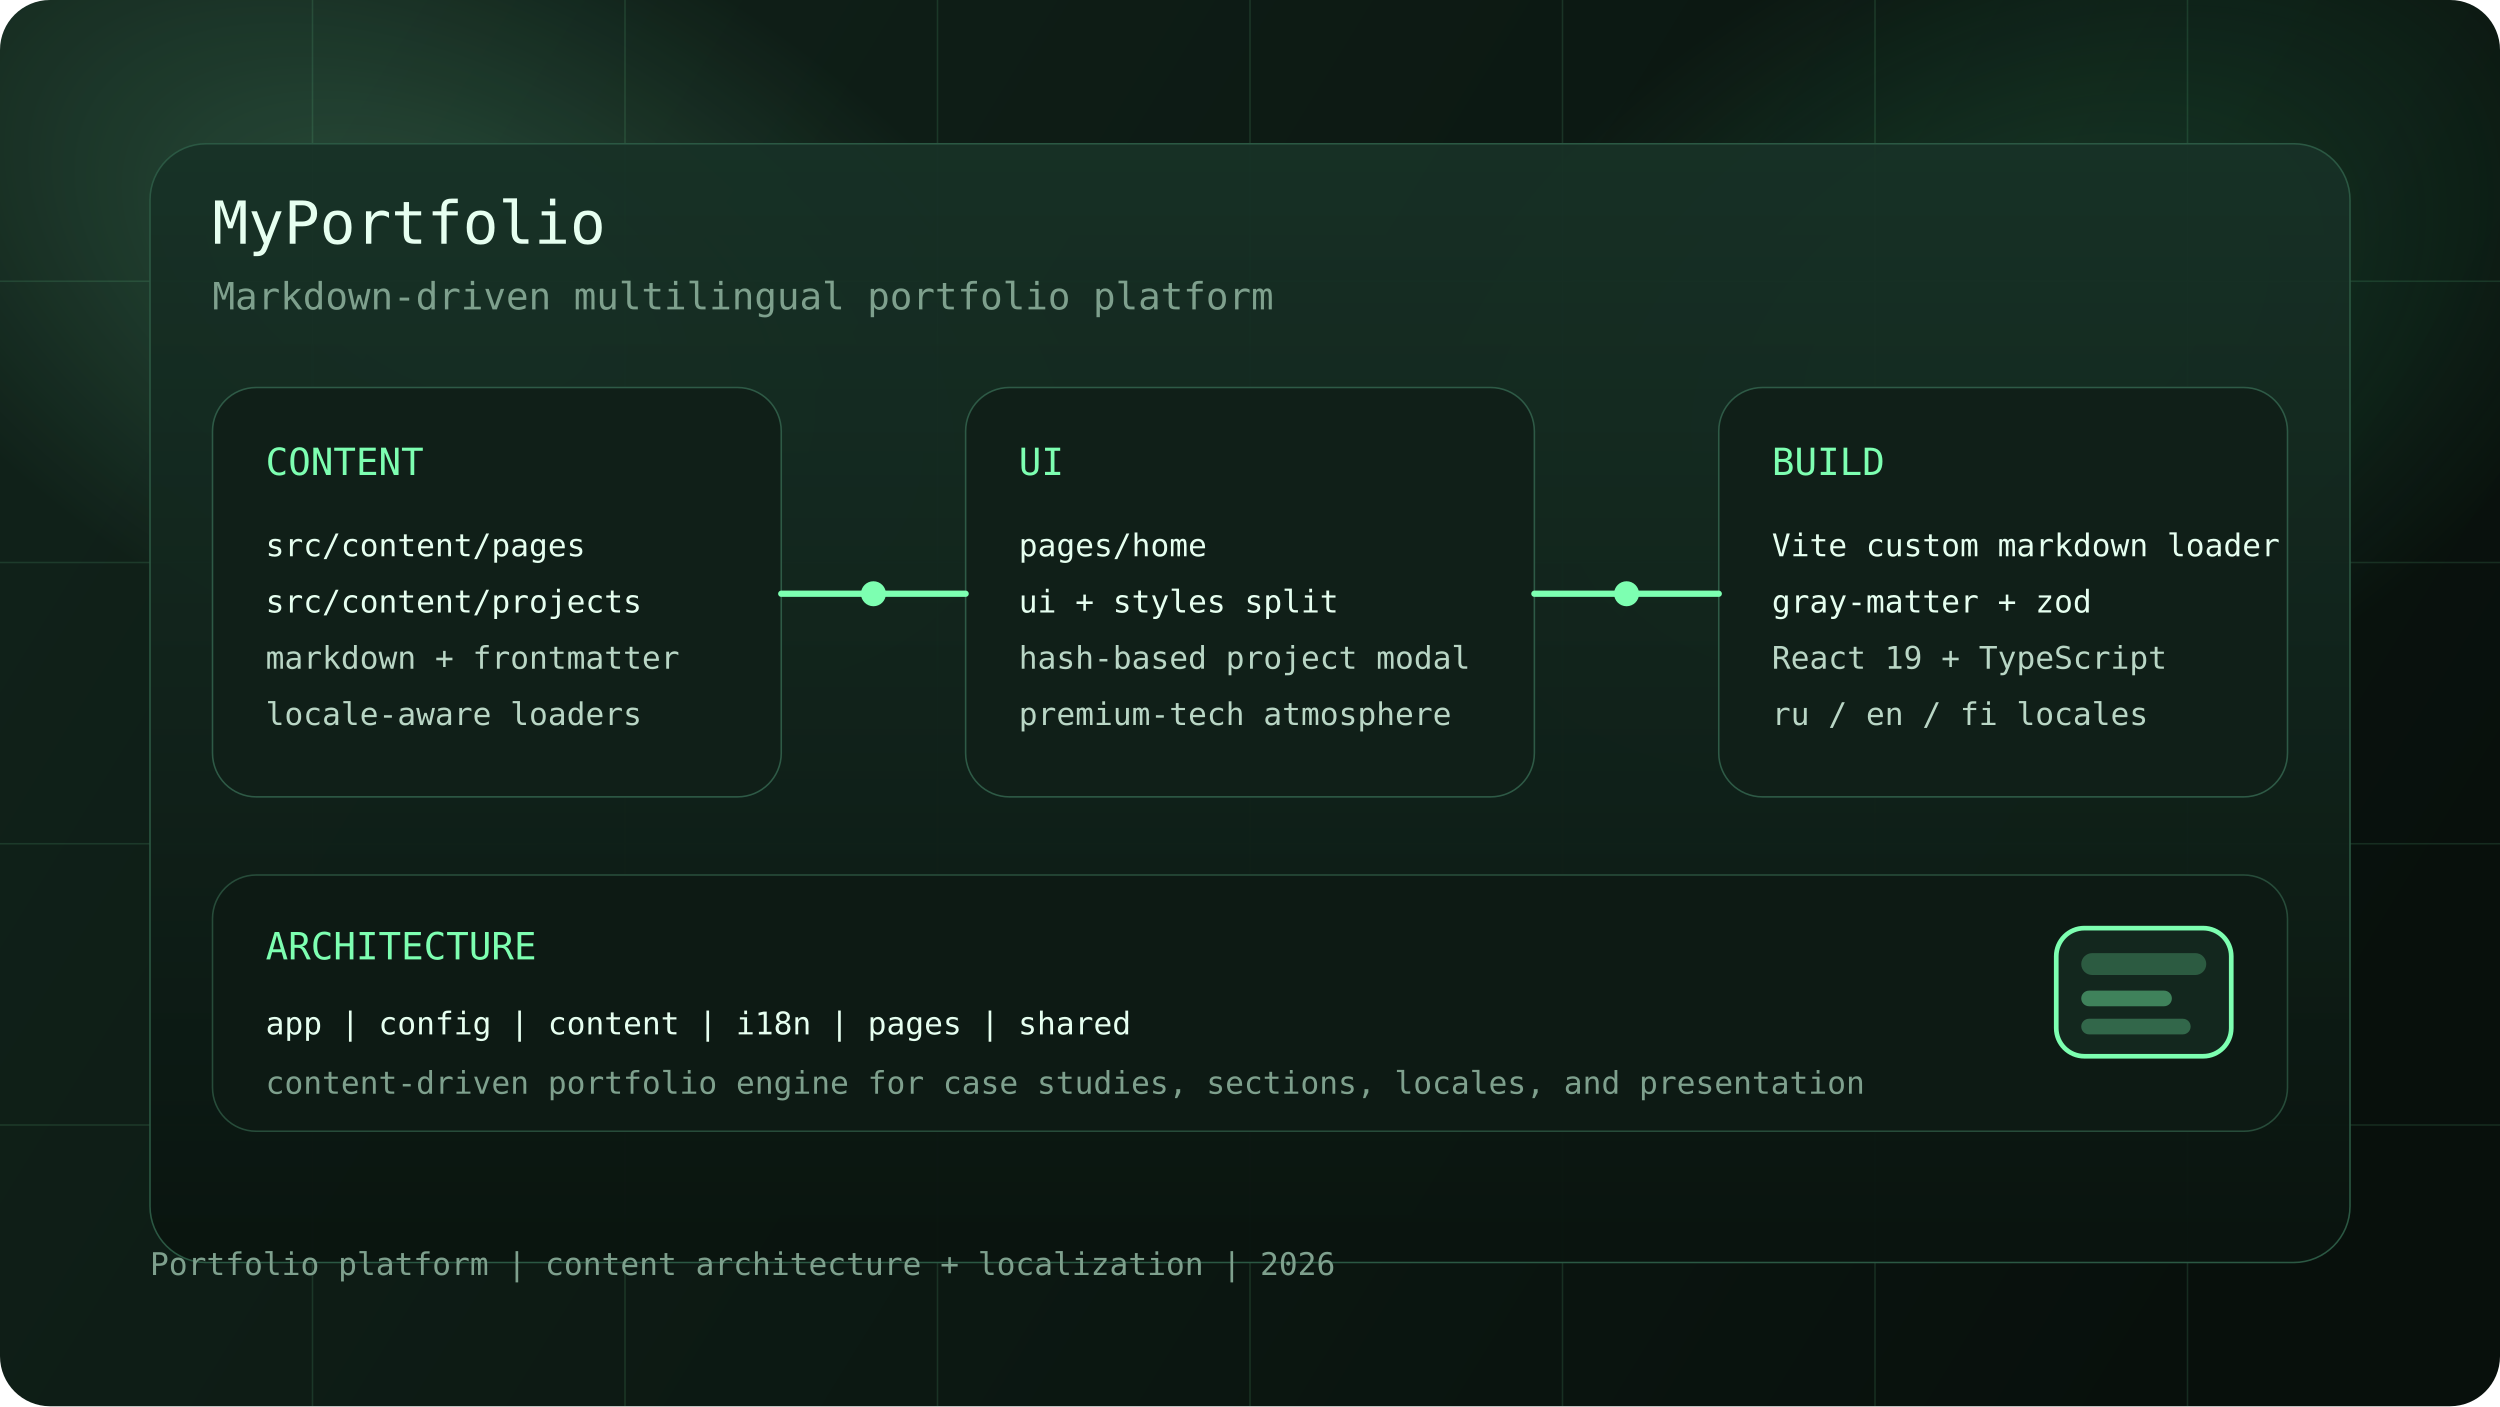
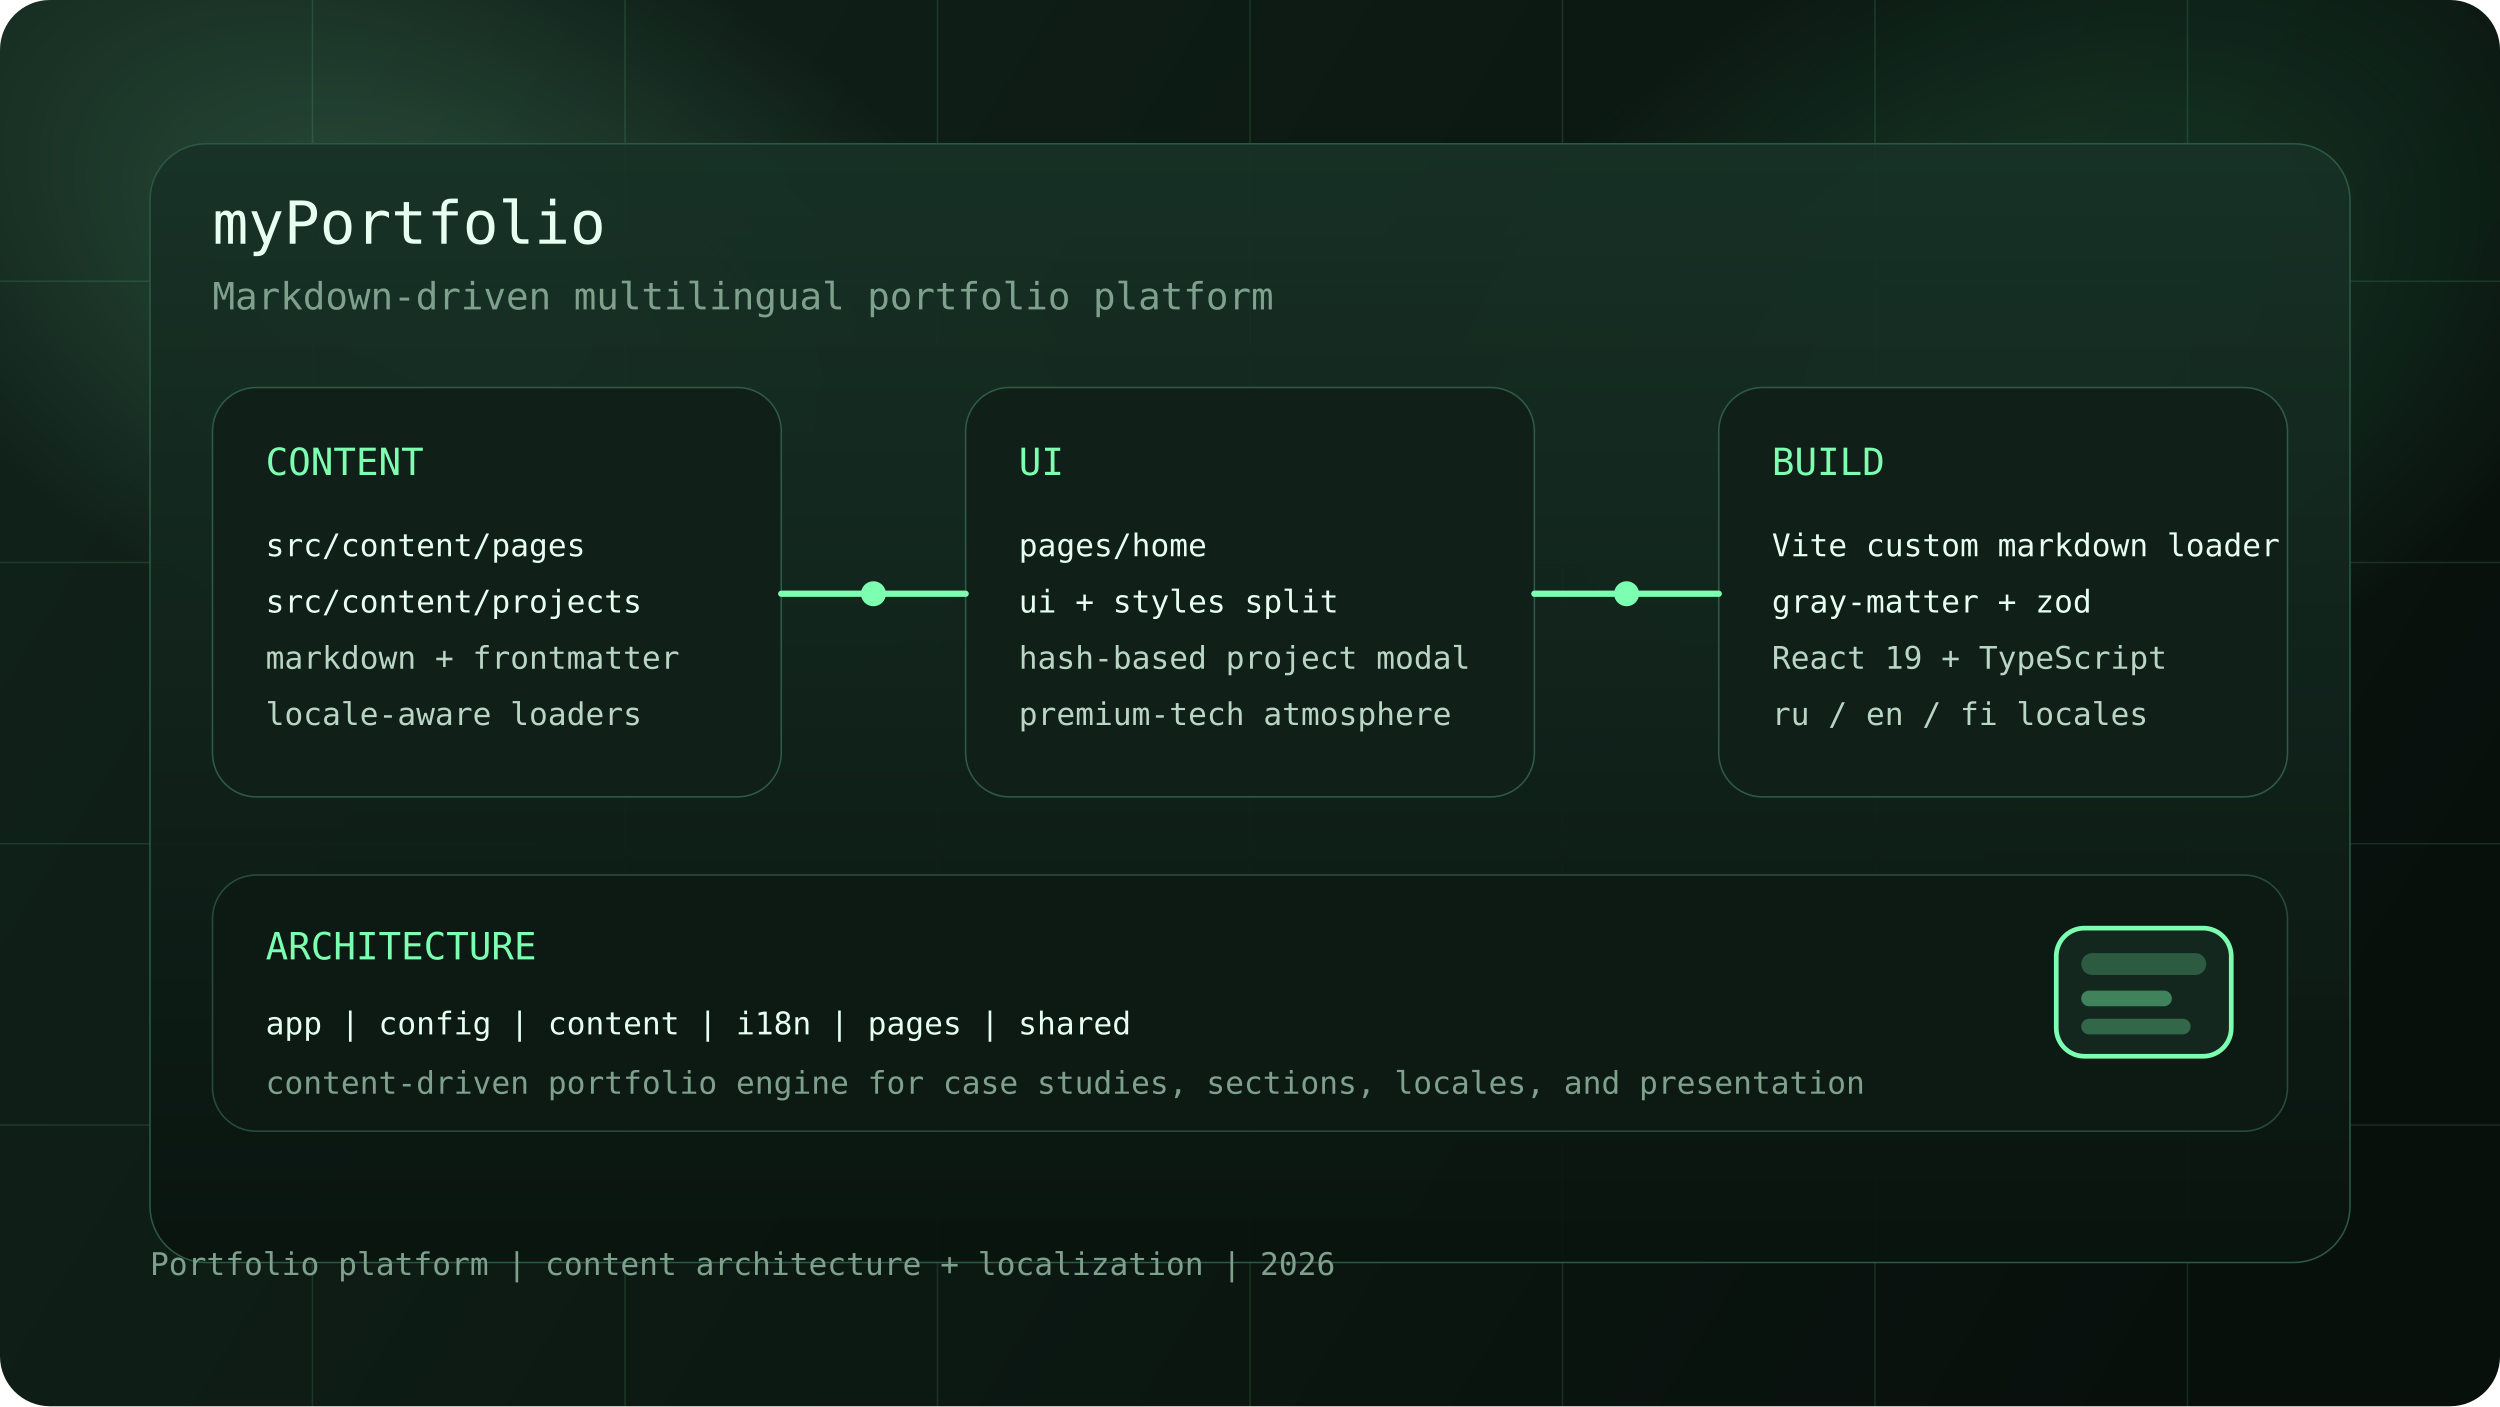
<svg xmlns="http://www.w3.org/2000/svg" width="1600" height="900" viewBox="0 0 1600 900" fill="none">
  <defs>
    <linearGradient id="bg" x1="180" y1="70" x2="1422" y2="836" gradientUnits="userSpaceOnUse">
      <stop stop-color="#102119" />
      <stop offset="1" stop-color="#08100C" />
    </linearGradient>
    <radialGradient id="glowA" cx="0" cy="0" r="1" gradientUnits="userSpaceOnUse" gradientTransform="translate(286 186) rotate(26.4) scale(452 252)">
      <stop stop-color="#8DFFC0" stop-opacity="0.22" />
      <stop offset="1" stop-color="#8DFFC0" stop-opacity="0" />
    </radialGradient>
    <radialGradient id="glowB" cx="0" cy="0" r="1" gradientUnits="userSpaceOnUse" gradientTransform="translate(1292 214) rotate(152.2) scale(434 270)">
      <stop stop-color="#49D48A" stop-opacity="0.22" />
      <stop offset="1" stop-color="#49D48A" stop-opacity="0" />
    </radialGradient>
    <linearGradient id="panel" x1="0" y1="0" x2="0" y2="1">
      <stop stop-color="#173126" stop-opacity="0.94" />
      <stop offset="1" stop-color="#0A140F" stop-opacity="0.98" />
    </linearGradient>
  </defs>
  <rect width="1600" height="900" rx="32" fill="url(#bg)" />
  <rect width="1600" height="900" rx="32" fill="url(#glowA)" />
  <rect width="1600" height="900" rx="32" fill="url(#glowB)" />
  <g opacity="0.12">
    <path d="M0 180H1600" stroke="#7DFFB1" />
    <path d="M0 360H1600" stroke="#7DFFB1" />
    <path d="M0 540H1600" stroke="#7DFFB1" />
    <path d="M0 720H1600" stroke="#7DFFB1" />
    <path d="M200 0V900" stroke="#7DFFB1" />
    <path d="M400 0V900" stroke="#7DFFB1" />
    <path d="M600 0V900" stroke="#7DFFB1" />
    <path d="M800 0V900" stroke="#7DFFB1" />
    <path d="M1000 0V900" stroke="#7DFFB1" />
    <path d="M1200 0V900" stroke="#7DFFB1" />
    <path d="M1400 0V900" stroke="#7DFFB1" />
  </g>
  <rect x="96" y="92" width="1408" height="716" rx="36" fill="url(#panel)" stroke="#2B5843" />
-   <text x="136" y="156" fill="#E6FFF0" font-family="monospace" font-size="38">MyPortfolio</text>
+   <text x="136" y="156" fill="#E6FFF0" font-family="monospace" font-size="38">myPortfolio</text>
  <text x="136" y="198" fill="#7EA08D" font-family="monospace" font-size="24">Markdown-driven multilingual portfolio platform</text>
  <rect x="136" y="248" width="364" height="262" rx="28" fill="#101F18" stroke="#2E5A46" />
  <text x="170" y="304" fill="#7DFFB1" font-family="monospace" font-size="24">CONTENT</text>
  <text x="170" y="356" fill="#E6FFF0" font-family="monospace" font-size="20">src/content/pages</text>
  <text x="170" y="392" fill="#E6FFF0" font-family="monospace" font-size="20">src/content/projects</text>
  <text x="170" y="428" fill="#B9D6C5" font-family="monospace" font-size="20">markdown + frontmatter</text>
  <text x="170" y="464" fill="#B9D6C5" font-family="monospace" font-size="20">locale-aware loaders</text>
  <rect x="618" y="248" width="364" height="262" rx="28" fill="#101F18" stroke="#2E5A46" />
  <text x="652" y="304" fill="#7DFFB1" font-family="monospace" font-size="24">UI</text>
  <text x="652" y="356" fill="#E6FFF0" font-family="monospace" font-size="20">pages/home</text>
  <text x="652" y="392" fill="#E6FFF0" font-family="monospace" font-size="20">ui + styles split</text>
  <text x="652" y="428" fill="#B9D6C5" font-family="monospace" font-size="20">hash-based project modal</text>
  <text x="652" y="464" fill="#B9D6C5" font-family="monospace" font-size="20">premium-tech atmosphere</text>
  <rect x="1100" y="248" width="364" height="262" rx="28" fill="#101F18" stroke="#2E5A46" />
  <text x="1134" y="304" fill="#7DFFB1" font-family="monospace" font-size="24">BUILD</text>
  <text x="1134" y="356" fill="#E6FFF0" font-family="monospace" font-size="20">Vite custom markdown loader</text>
  <text x="1134" y="392" fill="#E6FFF0" font-family="monospace" font-size="20">gray-matter + zod</text>
  <text x="1134" y="428" fill="#B9D6C5" font-family="monospace" font-size="20">React 19 + TypeScript</text>
  <text x="1134" y="464" fill="#B9D6C5" font-family="monospace" font-size="20">ru / en / fi locales</text>
  <path d="M500 380H618" stroke="#7DFFB1" stroke-width="4" stroke-linecap="round" />
  <path d="M982 380H1100" stroke="#7DFFB1" stroke-width="4" stroke-linecap="round" />
  <circle cx="559" cy="380" r="8" fill="#7DFFB1" />
  <circle cx="1041" cy="380" r="8" fill="#7DFFB1" />
  <rect x="136" y="560" width="1328" height="164" rx="28" fill="#0D1A14" stroke="#274C3A" />
  <text x="170" y="614" fill="#7DFFB1" font-family="monospace" font-size="24">ARCHITECTURE</text>
  <text x="170" y="662" fill="#E6FFF0" font-family="monospace" font-size="20">app  |  config  |  content  |  i18n  |  pages  |  shared</text>
  <text x="170" y="700" fill="#7EA08D" font-family="monospace" font-size="20">content-driven portfolio engine for case studies, sections, locales, and presentation</text>
  <g transform="translate(1316 594)">
    <rect x="0" y="0" width="112" height="82" rx="18" fill="#13271E" stroke="#7DFFB1" stroke-width="3" />
    <rect x="16" y="16" width="80" height="14" rx="7" fill="#7DFFB1" fill-opacity="0.24" />
    <rect x="16" y="40" width="58" height="10" rx="5" fill="#7DFFB1" fill-opacity="0.42" />
    <rect x="16" y="58" width="70" height="10" rx="5" fill="#7DFFB1" fill-opacity="0.3" />
  </g>
  <text x="96" y="816" fill="#7EA08D" font-family="monospace" font-size="20">Portfolio platform  |  content architecture + localization  |  2026</text>
</svg>
